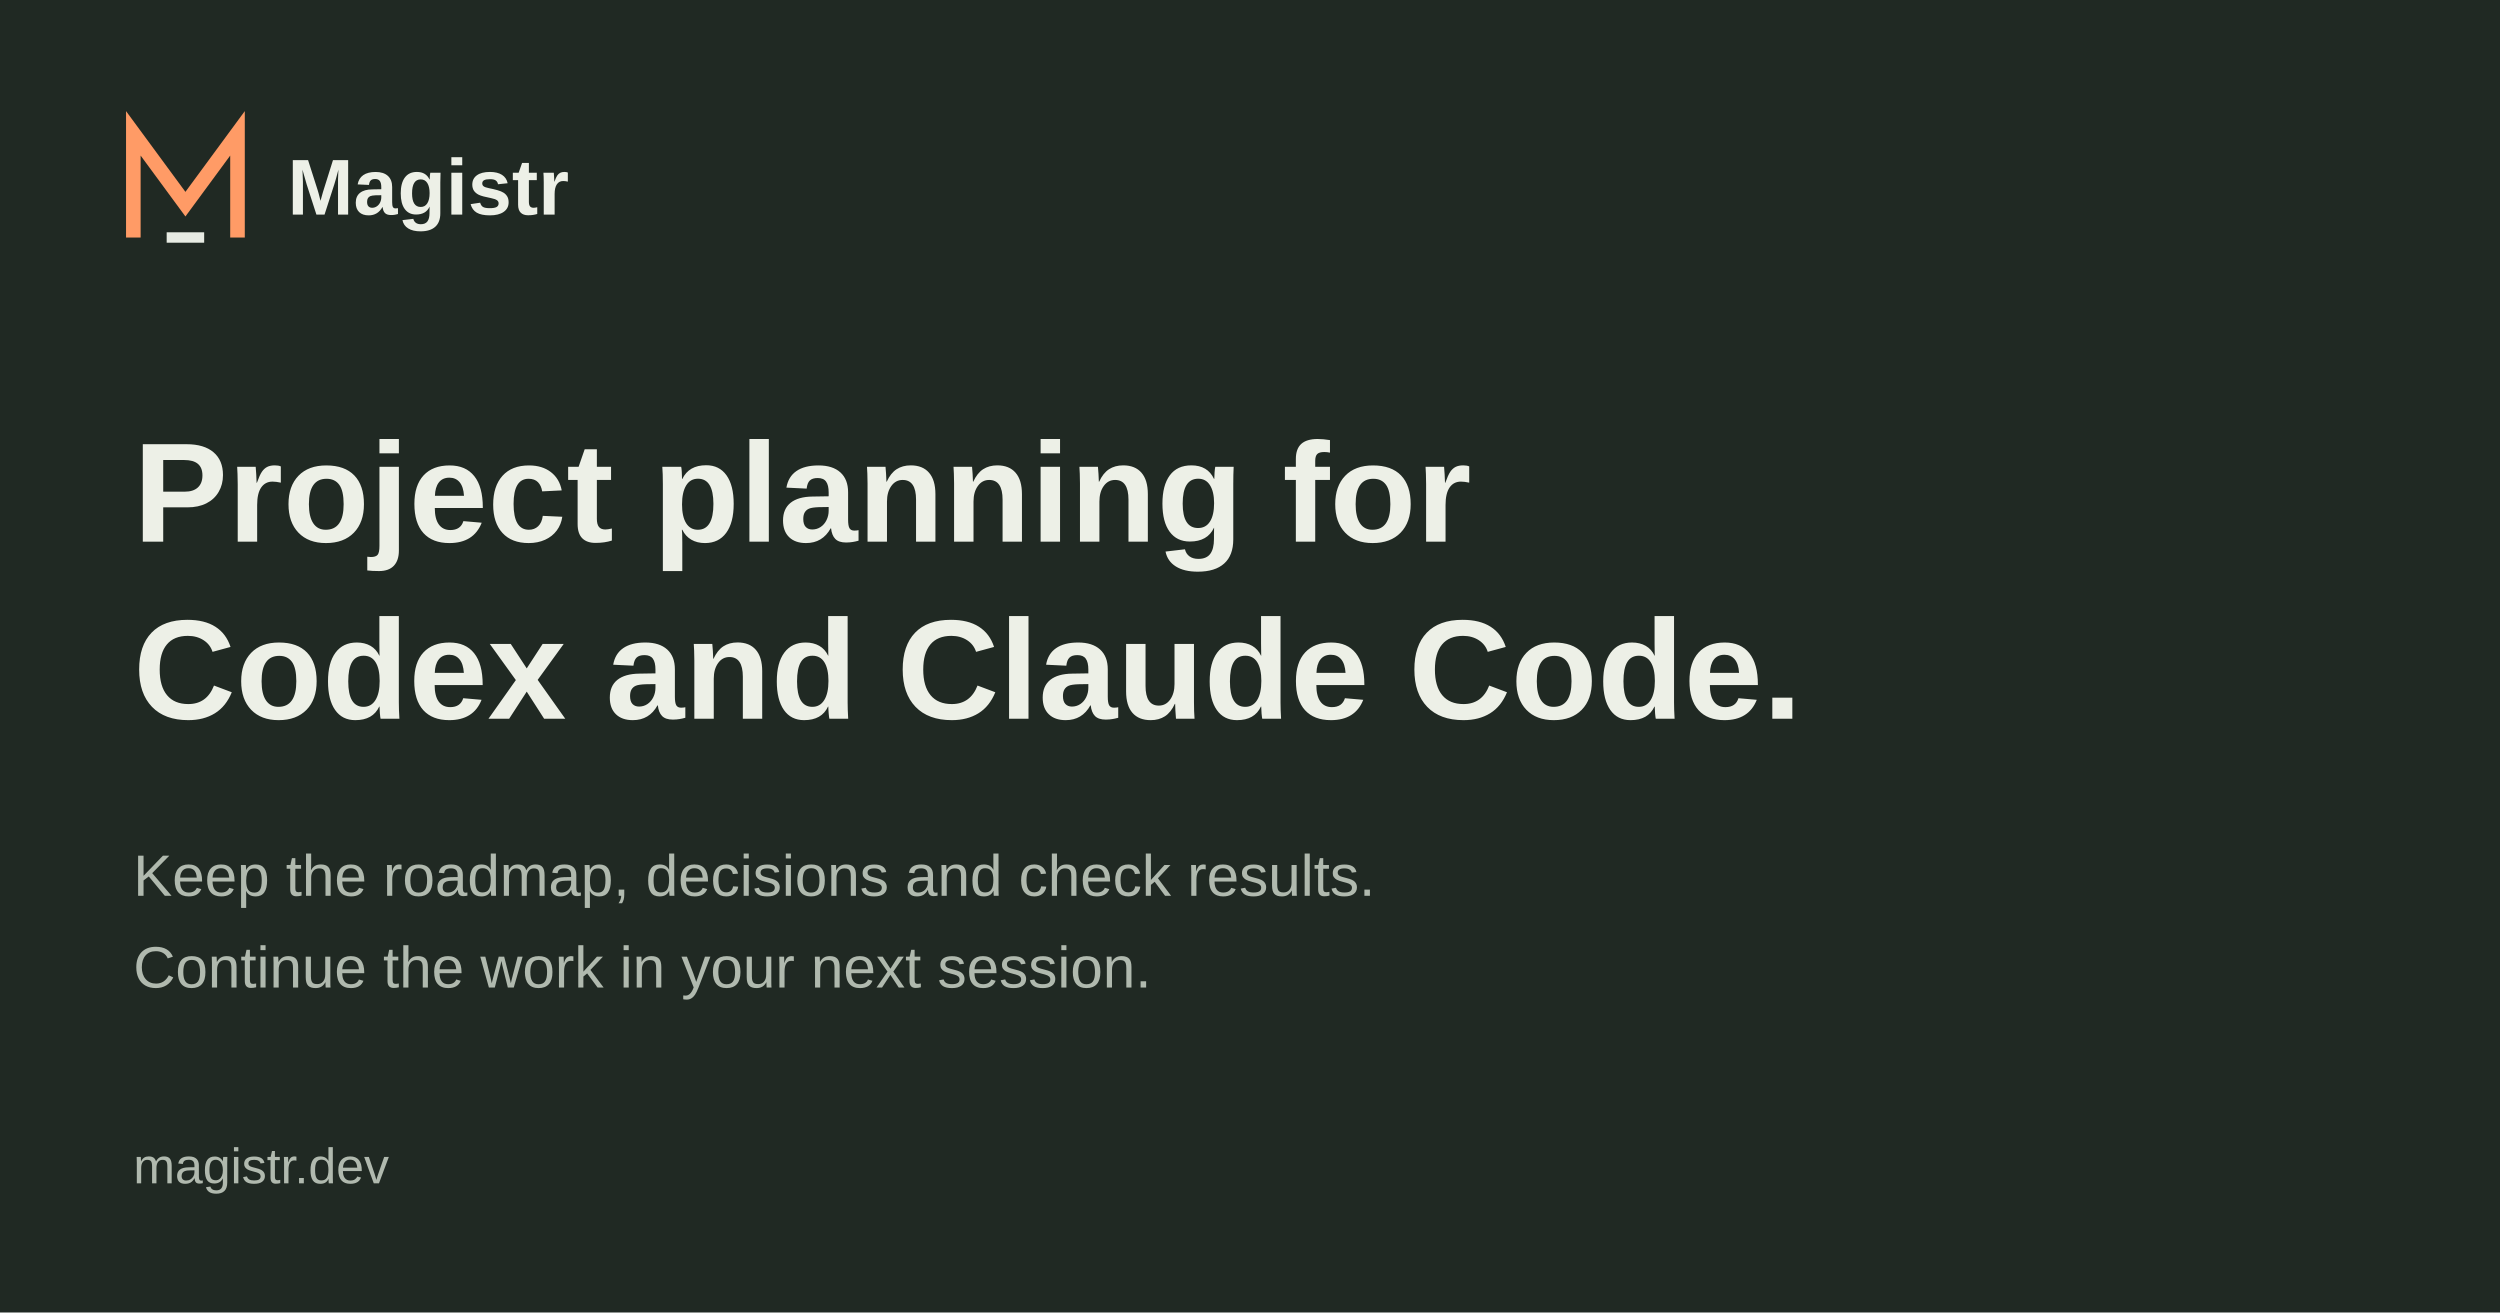
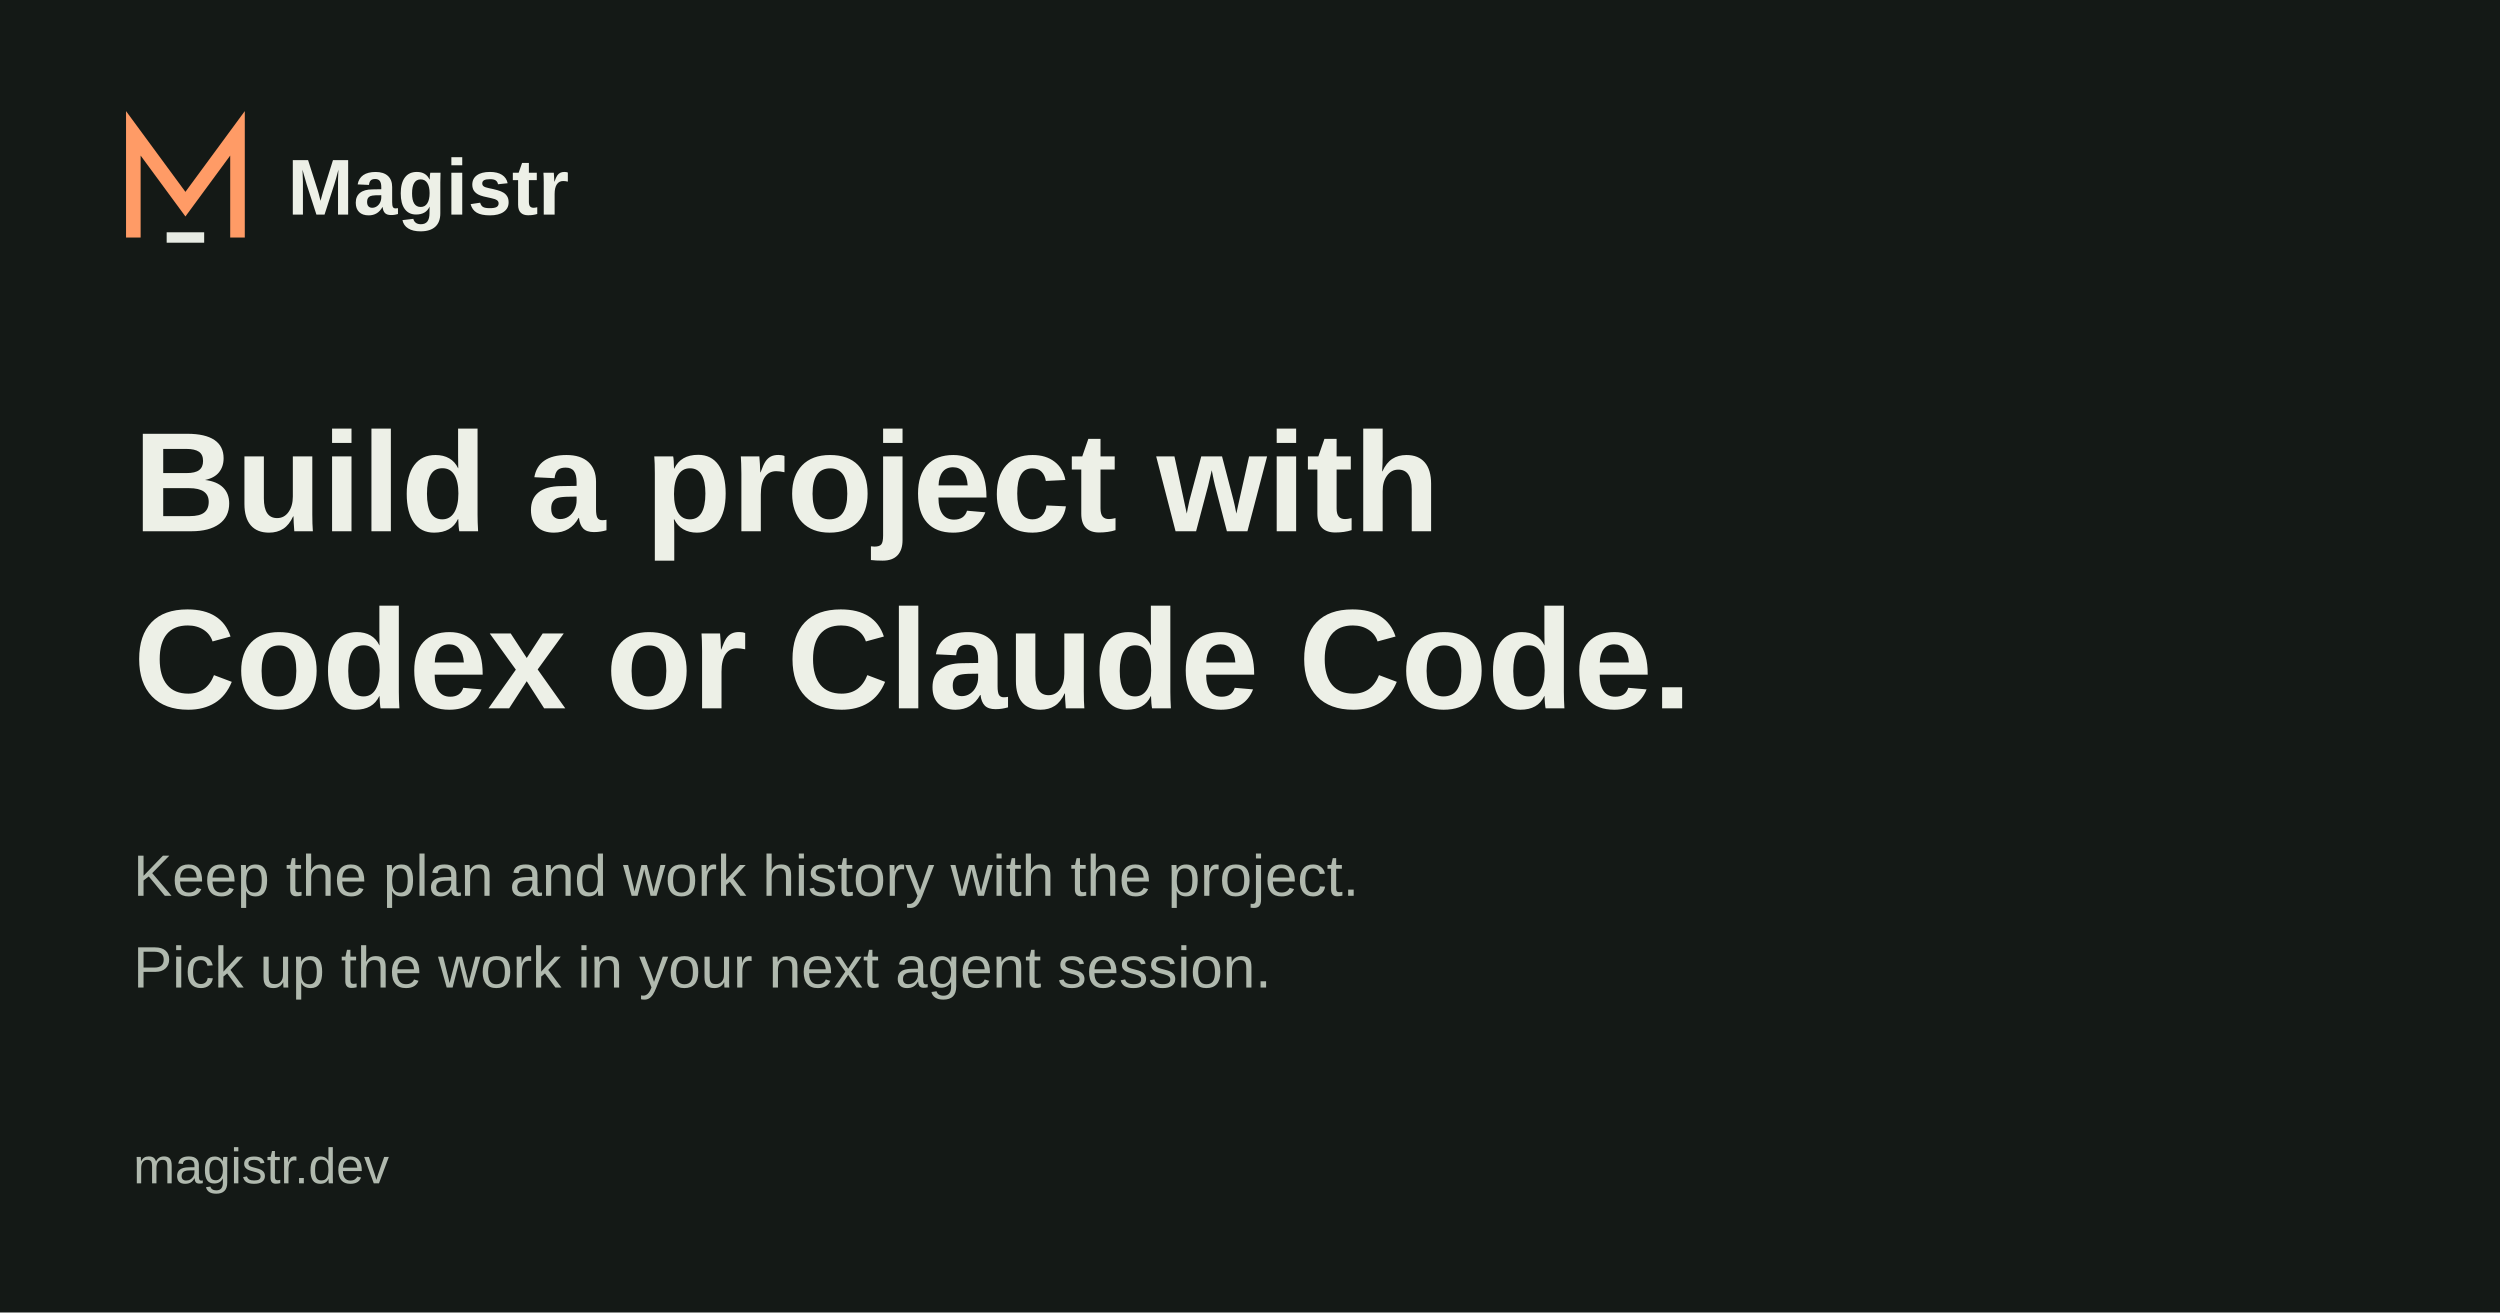
<svg xmlns="http://www.w3.org/2000/svg" viewBox="0 0 1200 630" role="img" aria-labelledby="title desc">
-   <rect width="1200" height="630" fill="#202923" />
+   <rect width="1200" height="630" fill="#141916" />
  <path d="M64 114V64l25 34 25-34v50" fill="none" stroke="#ff9b66" stroke-width="7" />
  <path d="M80 114h18" stroke="#e7ebe3" stroke-width="5" />
  <g font-family="Arial, Helvetica, sans-serif" fill="#edf0e7">
    <text x="138" y="103" font-size="38" font-weight="600">Magistr</text>
-     <text x="64" y="260" font-size="68" font-weight="600">Project planning for</text>
-     <text x="64" y="345" font-size="68" font-weight="600">Codex and Claude Code.</text>
+     <text x="64" y="255" font-size="68" font-weight="600">Build a project with</text>
+     <text x="64" y="340" font-size="68" font-weight="600">Codex or Claude Code.</text>
    <g fill="#b0b9ae" font-size="28">
-       <text x="64" y="430">Keep the roadmap, decisions and check results.</text>
-       <text x="64" y="474">Continue the work in your next session.</text>
+       <text x="64" y="430">Keep the plan and work history with the project.</text>
+       <text x="64" y="474">Pick up the work in your next agent session.</text>
      <text x="64" y="568" font-size="24">magistr.dev</text>
    </g>
  </g>
</svg>
